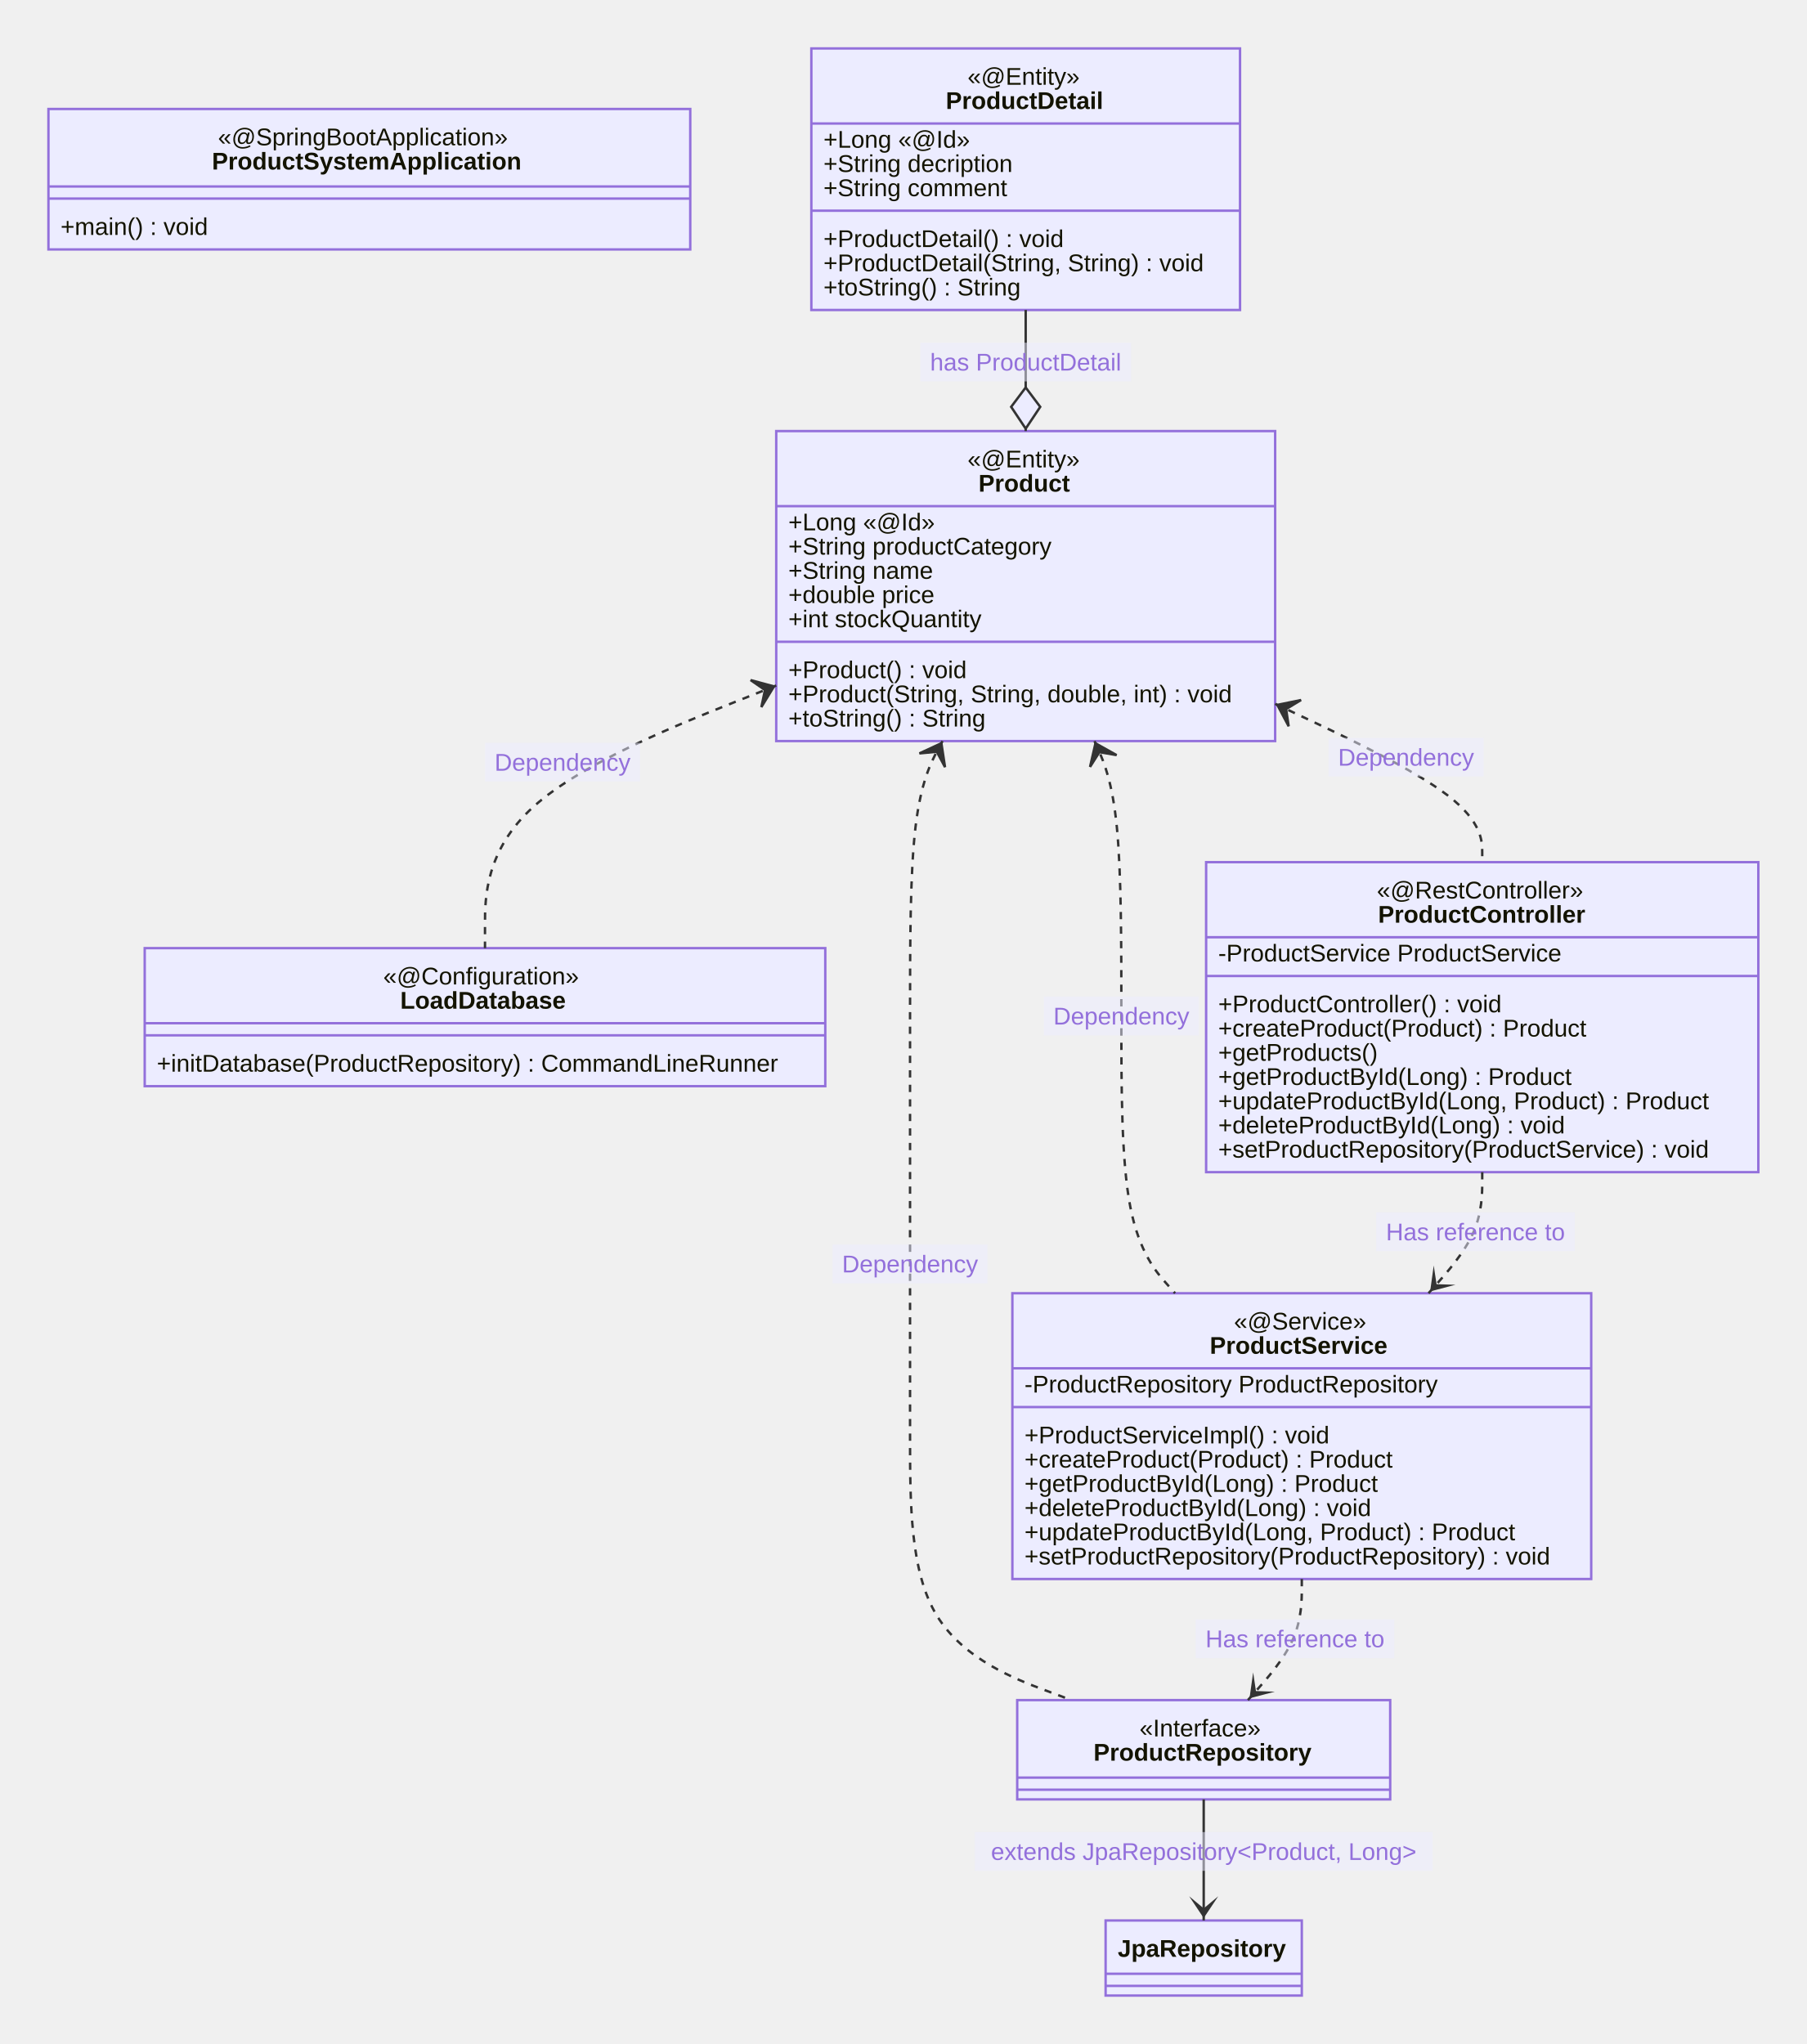
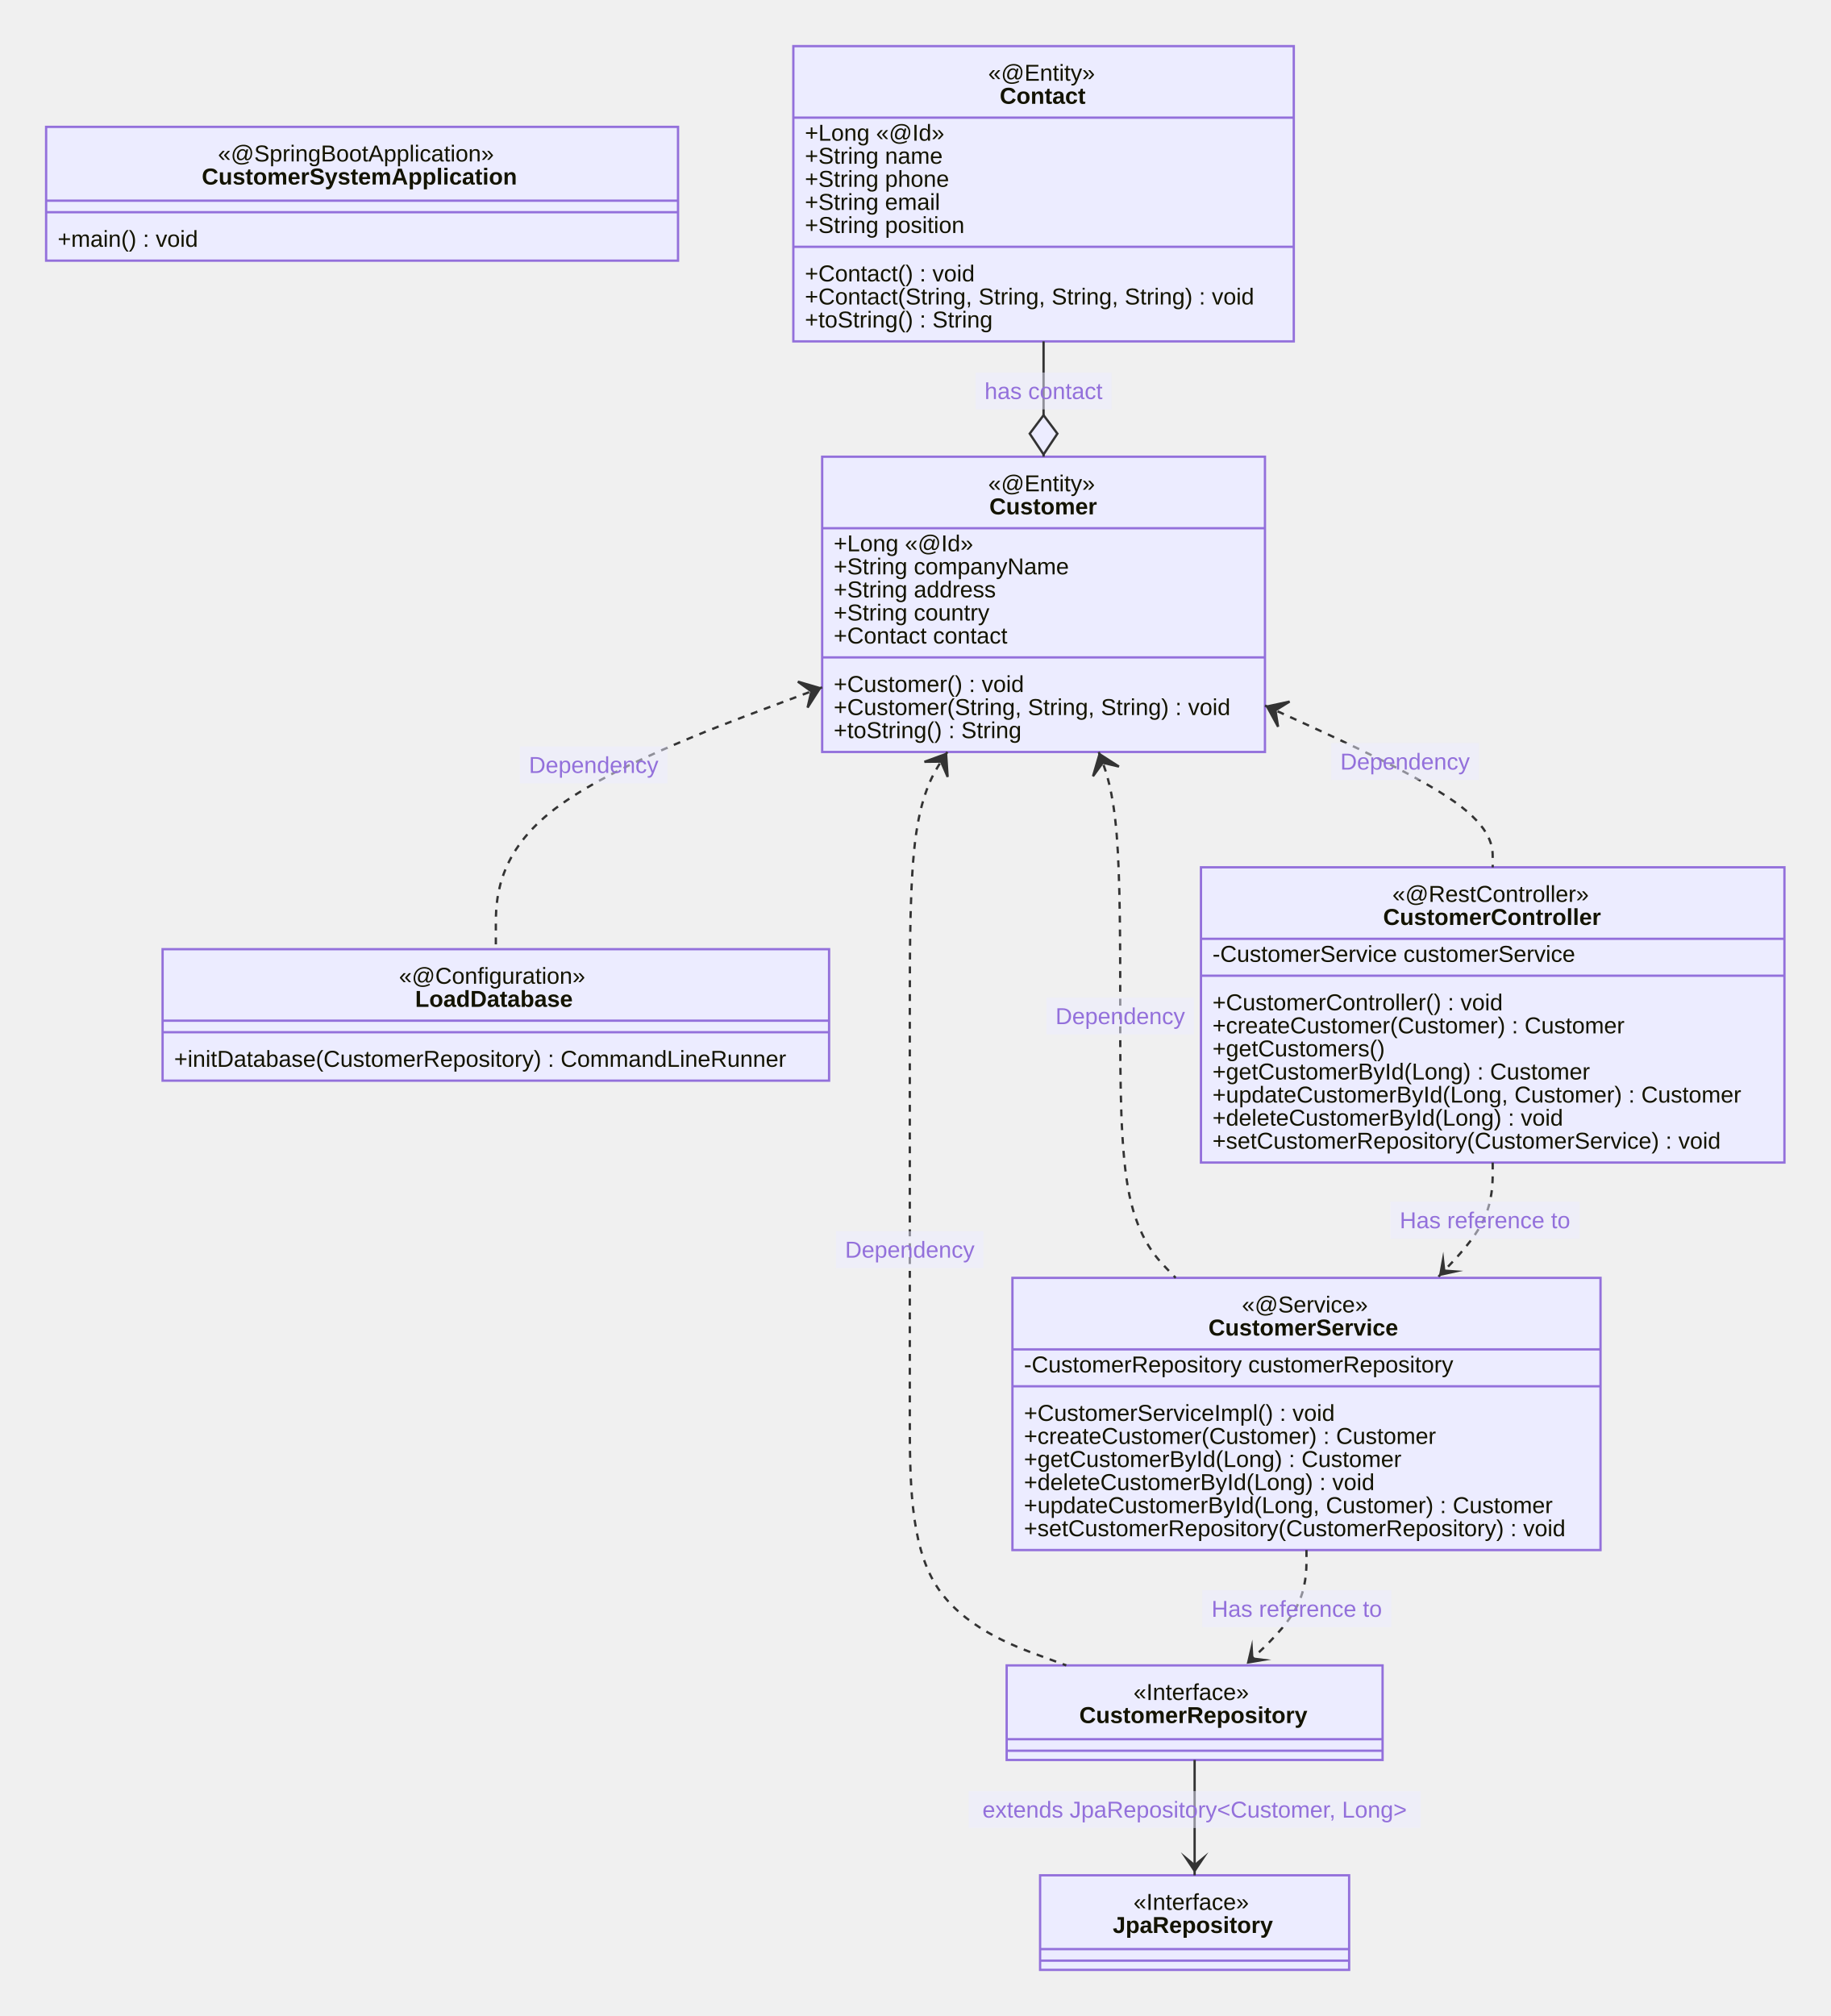
- <svg xmlns="http://www.w3.org/2000/svg" id="mermaid-1630577574499" width="100%" height="844" style="max-width: 746px;" viewBox="-20 -20 746 844">
-   <style>#mermaid-1630577574499{font-family:"trebuchet ms",verdana,arial,sans-serif;font-size:16px;fill:#333;}#mermaid-1630577574499 .error-icon{fill:#552222;}#mermaid-1630577574499 .error-text{fill:#552222;stroke:#552222;}#mermaid-1630577574499 .edge-thickness-normal{stroke-width:2px;}#mermaid-1630577574499 .edge-thickness-thick{stroke-width:3.5px;}#mermaid-1630577574499 .edge-pattern-solid{stroke-dasharray:0;}#mermaid-1630577574499 .edge-pattern-dashed{stroke-dasharray:3;}#mermaid-1630577574499 .edge-pattern-dotted{stroke-dasharray:2;}#mermaid-1630577574499 .marker{fill:#333333;stroke:#333333;}#mermaid-1630577574499 .marker.cross{stroke:#333333;}#mermaid-1630577574499 svg{font-family:"trebuchet ms",verdana,arial,sans-serif;font-size:16px;}#mermaid-1630577574499 g.classGroup text{fill:#9370DB;fill:#131300;stroke:none;font-family:"trebuchet ms",verdana,arial,sans-serif;font-size:10px;}#mermaid-1630577574499 g.classGroup text .title{font-weight:bolder;}#mermaid-1630577574499 .classTitle{font-weight:bolder;}#mermaid-1630577574499 .node rect,#mermaid-1630577574499 .node circle,#mermaid-1630577574499 .node ellipse,#mermaid-1630577574499 .node polygon,#mermaid-1630577574499 .node path{fill:#ECECFF;stroke:#9370DB;stroke-width:1px;}#mermaid-1630577574499 .divider{stroke:#9370DB;stroke:1;}#mermaid-1630577574499 g.clickable{cursor:pointer;}#mermaid-1630577574499 g.classGroup rect{fill:#ECECFF;stroke:#9370DB;}#mermaid-1630577574499 g.classGroup line{stroke:#9370DB;stroke-width:1;}#mermaid-1630577574499 .classLabel .box{stroke:none;stroke-width:0;fill:#ECECFF;opacity:0.5;}#mermaid-1630577574499 .classLabel .label{fill:#9370DB;font-size:10px;}#mermaid-1630577574499 .relation{stroke:#333333;stroke-width:1;fill:none;}#mermaid-1630577574499 .dashed-line{stroke-dasharray:3;}#mermaid-1630577574499 #compositionStart,#mermaid-1630577574499 .composition{fill:#333333 !important;stroke:#333333 !important;stroke-width:1;}#mermaid-1630577574499 #compositionEnd,#mermaid-1630577574499 .composition{fill:#333333 !important;stroke:#333333 !important;stroke-width:1;}#mermaid-1630577574499 #dependencyStart,#mermaid-1630577574499 .dependency{fill:#333333 !important;stroke:#333333 !important;stroke-width:1;}#mermaid-1630577574499 #dependencyStart,#mermaid-1630577574499 .dependency{fill:#333333 !important;stroke:#333333 !important;stroke-width:1;}#mermaid-1630577574499 #extensionStart,#mermaid-1630577574499 .extension{fill:#333333 !important;stroke:#333333 !important;stroke-width:1;}#mermaid-1630577574499 #extensionEnd,#mermaid-1630577574499 .extension{fill:#333333 !important;stroke:#333333 !important;stroke-width:1;}#mermaid-1630577574499 #aggregationStart,#mermaid-1630577574499 .aggregation{fill:#ECECFF !important;stroke:#333333 !important;stroke-width:1;}#mermaid-1630577574499 #aggregationEnd,#mermaid-1630577574499 .aggregation{fill:#ECECFF !important;stroke:#333333 !important;stroke-width:1;}#mermaid-1630577574499 .edgeTerminals{font-size:11px;}#mermaid-1630577574499:root{--mermaid-font-family:"trebuchet ms",verdana,arial,sans-serif;}#mermaid-1630577574499 class{fill:apa;}</style>
+ <svg xmlns="http://www.w3.org/2000/svg" id="mermaid-1630973523403" width="100%" height="874" style="max-width: 793.75px;" viewBox="-20 -20 793.75 874">
+   <style>#mermaid-1630973523403{font-family:"trebuchet ms",verdana,arial,sans-serif;font-size:16px;fill:#333;}#mermaid-1630973523403 .error-icon{fill:#552222;}#mermaid-1630973523403 .error-text{fill:#552222;stroke:#552222;}#mermaid-1630973523403 .edge-thickness-normal{stroke-width:2px;}#mermaid-1630973523403 .edge-thickness-thick{stroke-width:3.5px;}#mermaid-1630973523403 .edge-pattern-solid{stroke-dasharray:0;}#mermaid-1630973523403 .edge-pattern-dashed{stroke-dasharray:3;}#mermaid-1630973523403 .edge-pattern-dotted{stroke-dasharray:2;}#mermaid-1630973523403 .marker{fill:#333333;stroke:#333333;}#mermaid-1630973523403 .marker.cross{stroke:#333333;}#mermaid-1630973523403 svg{font-family:"trebuchet ms",verdana,arial,sans-serif;font-size:16px;}#mermaid-1630973523403 g.classGroup text{fill:#9370DB;fill:#131300;stroke:none;font-family:"trebuchet ms",verdana,arial,sans-serif;font-size:10px;}#mermaid-1630973523403 g.classGroup text .title{font-weight:bolder;}#mermaid-1630973523403 .classTitle{font-weight:bolder;}#mermaid-1630973523403 .node rect,#mermaid-1630973523403 .node circle,#mermaid-1630973523403 .node ellipse,#mermaid-1630973523403 .node polygon,#mermaid-1630973523403 .node path{fill:#ECECFF;stroke:#9370DB;stroke-width:1px;}#mermaid-1630973523403 .divider{stroke:#9370DB;stroke:1;}#mermaid-1630973523403 g.clickable{cursor:pointer;}#mermaid-1630973523403 g.classGroup rect{fill:#ECECFF;stroke:#9370DB;}#mermaid-1630973523403 g.classGroup line{stroke:#9370DB;stroke-width:1;}#mermaid-1630973523403 .classLabel .box{stroke:none;stroke-width:0;fill:#ECECFF;opacity:0.5;}#mermaid-1630973523403 .classLabel .label{fill:#9370DB;font-size:10px;}#mermaid-1630973523403 .relation{stroke:#333333;stroke-width:1;fill:none;}#mermaid-1630973523403 .dashed-line{stroke-dasharray:3;}#mermaid-1630973523403 #compositionStart,#mermaid-1630973523403 .composition{fill:#333333 !important;stroke:#333333 !important;stroke-width:1;}#mermaid-1630973523403 #compositionEnd,#mermaid-1630973523403 .composition{fill:#333333 !important;stroke:#333333 !important;stroke-width:1;}#mermaid-1630973523403 #dependencyStart,#mermaid-1630973523403 .dependency{fill:#333333 !important;stroke:#333333 !important;stroke-width:1;}#mermaid-1630973523403 #dependencyStart,#mermaid-1630973523403 .dependency{fill:#333333 !important;stroke:#333333 !important;stroke-width:1;}#mermaid-1630973523403 #extensionStart,#mermaid-1630973523403 .extension{fill:#333333 !important;stroke:#333333 !important;stroke-width:1;}#mermaid-1630973523403 #extensionEnd,#mermaid-1630973523403 .extension{fill:#333333 !important;stroke:#333333 !important;stroke-width:1;}#mermaid-1630973523403 #aggregationStart,#mermaid-1630973523403 .aggregation{fill:#ECECFF !important;stroke:#333333 !important;stroke-width:1;}#mermaid-1630973523403 #aggregationEnd,#mermaid-1630973523403 .aggregation{fill:#ECECFF !important;stroke:#333333 !important;stroke-width:1;}#mermaid-1630973523403 .edgeTerminals{font-size:11px;}#mermaid-1630973523403:root{--mermaid-font-family:"trebuchet ms",verdana,arial,sans-serif;}#mermaid-1630973523403 class{fill:apa;}</style>
  <g />
  <defs>
    <marker id="extensionStart" class="extension" refX="0" refY="7" markerWidth="190" markerHeight="240" orient="auto">
      <path d="M 1,7 L18,13 V 1 Z" />
    </marker>
  </defs>
  <defs>
    <marker id="extensionEnd" refX="19" refY="7" markerWidth="20" markerHeight="28" orient="auto">
      <path d="M 1,1 V 13 L18,7 Z" />
    </marker>
  </defs>
  <defs>
    <marker id="compositionStart" class="extension" refX="0" refY="7" markerWidth="190" markerHeight="240" orient="auto">
      <path d="M 18,7 L9,13 L1,7 L9,1 Z" />
    </marker>
  </defs>
  <defs>
    <marker id="compositionEnd" refX="19" refY="7" markerWidth="20" markerHeight="28" orient="auto">
      <path d="M 18,7 L9,13 L1,7 L9,1 Z" />
    </marker>
  </defs>
  <defs>
    <marker id="aggregationStart" class="extension" refX="0" refY="7" markerWidth="190" markerHeight="240" orient="auto">
      <path d="M 18,7 L9,13 L1,7 L9,1 Z" />
    </marker>
  </defs>
  <defs>
    <marker id="aggregationEnd" refX="19" refY="7" markerWidth="20" markerHeight="28" orient="auto">
      <path d="M 18,7 L9,13 L1,7 L9,1 Z" />
    </marker>
  </defs>
  <defs>
    <marker id="dependencyStart" class="extension" refX="0" refY="7" markerWidth="190" markerHeight="240" orient="auto">
      <path d="M 5,7 L9,13 L1,7 L9,1 Z" />
    </marker>
  </defs>
  <defs>
    <marker id="dependencyEnd" refX="19" refY="7" markerWidth="20" markerHeight="28" orient="auto">
      <path d="M 18,7 L9,13 L14,7 L9,1 Z" />
    </marker>
  </defs>
-   <g id="classid-ProductSystemApplication-0" class="classGroup" transform="translate(0,25 )">
-     <rect x="0" y="0" width="265" height="58" class=" " />
-     <text y="15" x="0">
-       <tspan x="70">«@SpringBootApplication»</tspan>
-       <tspan class="title" dy="10" x="67.5">ProductSystemApplication</tspan>
-     </text>
-     <line x1="0" y1="32" y2="32" x2="265" />
+   <g id="classid-CustomerSystemApplication-0" class="classGroup" transform="translate(0,35 )">
+     <rect x="0" y="0" width="274" height="58" class=" " />
+     <text y="15" x="0">
+       <tspan x="74.5">«@SpringBootApplication»</tspan>
+       <tspan class="title" dy="10" x="67.5">CustomerSystemApplication</tspan>
+     </text>
+     <line x1="0" y1="32" y2="32" x2="274" />
    <text x="5" y="42" fill="white" class="classText" />
-     <line x1="0" y1="37" y2="37" x2="265" />
+     <line x1="0" y1="37" y2="37" x2="274" />
    <text x="5" y="52" fill="white" class="classText">
      <tspan x="5">+main() : void</tspan>
    </text>
  </g>
-   <g id="classid-LoadDatabase-1" class="classGroup" transform="translate(39.75,371.5 )">
-     <rect x="0" y="0" width="281" height="57" class=" " />
-     <text y="15" x="0">
-       <tspan x="98.5">«@Configuration»</tspan>
-       <tspan class="title" dy="10" x="105.5">LoadDatabase</tspan>
-     </text>
-     <line x1="0" y1="31" y2="31" x2="281" />
+   <g id="classid-LoadDatabase-1" class="classGroup" transform="translate(50.5,391.5 )">
+     <rect x="0" y="0" width="289" height="57" class=" " />
+     <text y="15" x="0">
+       <tspan x="102.5">«@Configuration»</tspan>
+       <tspan class="title" dy="10" x="109.5">LoadDatabase</tspan>
+     </text>
+     <line x1="0" y1="31" y2="31" x2="289" />
    <text x="5" y="41" fill="white" class="classText" />
-     <line x1="0" y1="36" y2="36" x2="281" />
+     <line x1="0" y1="36" y2="36" x2="289" />
    <text x="5" y="51" fill="white" class="classText">
-       <tspan x="5">+initDatabase(ProductRepository) : CommandLineRunner</tspan>
-     </text>
-   </g>
-   <g id="classid-Product-2" class="classGroup" transform="translate(300.5,158 )">
-     <rect x="0" y="0" width="206" height="128" class=" " />
-     <text y="15" x="0">
-       <tspan x="79">«@Entity»</tspan>
-       <tspan class="title" dy="10" x="83.5">Product</tspan>
-     </text>
-     <line x1="0" y1="31" y2="31" x2="206" />
+       <tspan x="5">+initDatabase(CustomerRepository) : CommandLineRunner</tspan>
+     </text>
+   </g>
+   <g id="classid-Customer-2" class="classGroup" transform="translate(336.5,178 )">
+     <rect x="0" y="0" width="192" height="128" class=" " />
+     <text y="15" x="0">
+       <tspan x="72">«@Entity»</tspan>
+       <tspan class="title" dy="10" x="72.5">Customer</tspan>
+     </text>
+     <line x1="0" y1="31" y2="31" x2="192" />
    <text x="5" y="41" fill="white" class="classText">
      <tspan x="5">+Long «@Id»</tspan>
-       <tspan x="5" dy="10">+String productCategory</tspan>
+       <tspan x="5" dy="10">+String companyName</tspan>
+       <tspan x="5" dy="10">+String address</tspan>
+       <tspan x="5" dy="10">+String country</tspan>
+       <tspan x="5" dy="10">+Contact contact</tspan>
+     </text>
+     <line x1="0" y1="87" y2="87" x2="192" />
+     <text x="5" y="102" fill="white" class="classText">
+       <tspan x="5">+Customer() : void</tspan>
+       <tspan x="5" dy="10">+Customer(String, String, String) : void</tspan>
+       <tspan x="5" dy="10">+toString() : String</tspan>
+     </text>
+   </g>
+   <g id="classid-Contact-3" class="classGroup" transform="translate(324,0 )">
+     <rect x="0" y="0" width="217" height="128" class=" " />
+     <text y="15" x="0">
+       <tspan x="84.5">«@Entity»</tspan>
+       <tspan class="title" dy="10" x="89.5">Contact</tspan>
+     </text>
+     <line x1="0" y1="31" y2="31" x2="217" />
+     <text x="5" y="41" fill="white" class="classText">
+       <tspan x="5">+Long «@Id»</tspan>
      <tspan x="5" dy="10">+String name</tspan>
-       <tspan x="5" dy="10">+double price</tspan>
-       <tspan x="5" dy="10">+int stockQuantity</tspan>
-     </text>
-     <line x1="0" y1="87" y2="87" x2="206" />
+       <tspan x="5" dy="10">+String phone</tspan>
+       <tspan x="5" dy="10">+String email</tspan>
+       <tspan x="5" dy="10">+String position</tspan>
+     </text>
+     <line x1="0" y1="87" y2="87" x2="217" />
    <text x="5" y="102" fill="white" class="classText">
-       <tspan x="5">+Product() : void</tspan>
-       <tspan x="5" dy="10">+Product(String, String, double, int) : void</tspan>
+       <tspan x="5">+Contact() : void</tspan>
+       <tspan x="5" dy="10">+Contact(String, String, String, String) : void</tspan>
      <tspan x="5" dy="10">+toString() : String</tspan>
    </text>
  </g>
-   <g id="classid-ProductDetail-3" class="classGroup" transform="translate(315,0 )">
-     <rect x="0" y="0" width="177" height="108" class=" " />
-     <text y="15" x="0">
-       <tspan x="64.5">«@Entity»</tspan>
-       <tspan class="title" dy="10" x="55.5">ProductDetail</tspan>
-     </text>
-     <line x1="0" y1="31" y2="31" x2="177" />
-     <text x="5" y="41" fill="white" class="classText">
-       <tspan x="5">+Long «@Id»</tspan>
-       <tspan x="5" dy="10">+String decription</tspan>
-       <tspan x="5" dy="10">+String comment</tspan>
-     </text>
-     <line x1="0" y1="67" y2="67" x2="177" />
-     <text x="5" y="82" fill="white" class="classText">
-       <tspan x="5">+ProductDetail() : void</tspan>
-       <tspan x="5" dy="10">+ProductDetail(String, String) : void</tspan>
-       <tspan x="5" dy="10">+toString() : String</tspan>
-     </text>
-   </g>
-   <g id="classid-ProductController-4" class="classGroup" transform="translate(478,336 )">
-     <rect x="0" y="0" width="228" height="128" class=" " />
-     <text y="15" x="0">
-       <tspan x="70.5">«@RestController»</tspan>
-       <tspan class="title" dy="10" x="71">ProductController</tspan>
-     </text>
-     <line x1="0" y1="31" y2="31" x2="228" />
-     <text x="5" y="41" fill="white" class="classText">
-       <tspan x="5">-ProductService ProductService</tspan>
-     </text>
-     <line x1="0" y1="47" y2="47" x2="228" />
+   <g id="classid-CustomerController-4" class="classGroup" transform="translate(500.75,356 )">
+     <rect x="0" y="0" width="253" height="128" class=" " />
+     <text y="15" x="0">
+       <tspan x="83">«@RestController»</tspan>
+       <tspan class="title" dy="10" x="79">CustomerController</tspan>
+     </text>
+     <line x1="0" y1="31" y2="31" x2="253" />
+     <text x="5" y="41" fill="white" class="classText">
+       <tspan x="5">-CustomerService customerService</tspan>
+     </text>
+     <line x1="0" y1="47" y2="47" x2="253" />
    <text x="5" y="62" fill="white" class="classText">
-       <tspan x="5">+ProductController() : void</tspan>
-       <tspan x="5" dy="10">+createProduct(Product) : Product</tspan>
-       <tspan x="5" dy="10">+getProducts()</tspan>
-       <tspan x="5" dy="10">+getProductById(Long) : Product</tspan>
-       <tspan x="5" dy="10">+updateProductById(Long, Product) : Product</tspan>
-       <tspan x="5" dy="10">+deleteProductById(Long) : void</tspan>
-       <tspan x="5" dy="10">+setProductRepository(ProductService) : void</tspan>
-     </text>
-   </g>
-   <g id="classid-ProductService-5" class="classGroup" transform="translate(398,514 )">
-     <rect x="0" y="0" width="239" height="118" class=" " />
-     <text y="15" x="0">
-       <tspan x="91.5">«@Service»</tspan>
-       <tspan class="title" dy="10" x="81.5">ProductService</tspan>
-     </text>
-     <line x1="0" y1="31" y2="31" x2="239" />
-     <text x="5" y="41" fill="white" class="classText">
-       <tspan x="5">-ProductRepository ProductRepository</tspan>
-     </text>
-     <line x1="0" y1="47" y2="47" x2="239" />
+       <tspan x="5">+CustomerController() : void</tspan>
+       <tspan x="5" dy="10">+createCustomer(Customer) : Customer</tspan>
+       <tspan x="5" dy="10">+getCustomers()</tspan>
+       <tspan x="5" dy="10">+getCustomerById(Long) : Customer</tspan>
+       <tspan x="5" dy="10">+updateCustomerById(Long, Customer) : Customer</tspan>
+       <tspan x="5" dy="10">+deleteCustomerById(Long) : void</tspan>
+       <tspan x="5" dy="10">+setCustomerRepository(CustomerService) : void</tspan>
+     </text>
+   </g>
+   <g id="classid-CustomerService-5" class="classGroup" transform="translate(419,534 )">
+     <rect x="0" y="0" width="255" height="118" class=" " />
+     <text y="15" x="0">
+       <tspan x="99.5">«@Service»</tspan>
+       <tspan class="title" dy="10" x="85">CustomerService</tspan>
+     </text>
+     <line x1="0" y1="31" y2="31" x2="255" />
+     <text x="5" y="41" fill="white" class="classText">
+       <tspan x="5">-CustomerRepository customerRepository</tspan>
+     </text>
+     <line x1="0" y1="47" y2="47" x2="255" />
    <text x="5" y="62" fill="white" class="classText">
-       <tspan x="5">+ProductServiceImpl() : void</tspan>
-       <tspan x="5" dy="10">+createProduct(Product) : Product</tspan>
-       <tspan x="5" dy="10">+getProductById(Long) : Product</tspan>
-       <tspan x="5" dy="10">+deleteProductById(Long) : void</tspan>
-       <tspan x="5" dy="10">+updateProductById(Long, Product) : Product</tspan>
-       <tspan x="5" dy="10">+setProductRepository(ProductRepository) : void</tspan>
-     </text>
-   </g>
-   <g id="classid-ProductRepository-6" class="classGroup" transform="translate(400,682 )">
-     <rect x="0" y="0" width="154" height="41" class=" " />
-     <text y="15" x="0">
-       <tspan x="50.5">«Interface»</tspan>
-       <tspan class="title" dy="10" x="31.5">ProductRepository</tspan>
-     </text>
-     <line x1="0" y1="32" y2="32" x2="154" />
+       <tspan x="5">+CustomerServiceImpl() : void</tspan>
+       <tspan x="5" dy="10">+createCustomer(Customer) : Customer</tspan>
+       <tspan x="5" dy="10">+getCustomerById(Long) : Customer</tspan>
+       <tspan x="5" dy="10">+deleteCustomerById(Long) : void</tspan>
+       <tspan x="5" dy="10">+updateCustomerById(Long, Customer) : Customer</tspan>
+       <tspan x="5" dy="10">+setCustomerRepository(CustomerRepository) : void</tspan>
+     </text>
+   </g>
+   <g id="classid-CustomerRepository-6" class="classGroup" transform="translate(416.5,702 )">
+     <rect x="0" y="0" width="163" height="41" class=" " />
+     <text y="15" x="0">
+       <tspan x="55">«Interface»</tspan>
+       <tspan class="title" dy="10" x="31.5">CustomerRepository</tspan>
+     </text>
+     <line x1="0" y1="32" y2="32" x2="163" />
    <text x="5" y="42" fill="white" class="classText" />
-     <line x1="0" y1="37" y2="37" x2="154" />
+     <line x1="0" y1="37" y2="37" x2="163" />
    <text x="5" y="52" fill="white" class="classText" />
  </g>
-   <g id="classid-JpaRepository-7" class="classGroup" transform="translate(436.5,773 )">
-     <rect x="0" y="0" width="81" height="31" class=" " />
-     <text y="15" x="0">
-       <tspan class="title" x="5">JpaRepository</tspan>
-     </text>
-     <line x1="0" y1="22" y2="22" x2="81" />
-     <text x="5" y="32" fill="white" class="classText" />
-     <line x1="0" y1="27" y2="27" x2="81" />
+   <g id="classid-JpaRepository-7" class="classGroup" transform="translate(431,793 )">
+     <rect x="0" y="0" width="134" height="41" class=" " />
+     <text y="15" x="0">
+       <tspan x="40.5">«Interface»</tspan>
+       <tspan class="title" dy="10" x="31.5">JpaRepository</tspan>
+     </text>
+     <line x1="0" y1="32" y2="32" x2="134" />
    <text x="5" y="42" fill="white" class="classText" />
-   </g>
-   <path d="M477,723L477,727.167C477,731.333,477,739.667,477,748C477,756.333,477,764.667,477,768.833L477,773" id="edge0" class="relation" marker-end="url(#dependencyEnd)" />
-   <g class="classLabel">
-     <rect class="box" x="382.5" y="736.5" width="189" height="16" />
-     <text class="label" x="477" y="748" fill="red" text-anchor="middle">extends JpaRepository&lt;Product, Long&gt;</text>
-   </g>
-   <path d="M300.5,263.062L280.458,271.051C260.417,279.041,220.333,295.021,200.292,313.094C180.25,331.167,180.25,351.333,180.25,361.417L180.25,371.5" id="edge1" class="relation dashed-line" marker-start="url(#dependencyStart)" />
-   <g class="classLabel">
-     <rect class="box" x="180.266" y="286.719" width="64.016" height="16.016" />
-     <text class="label" x="212.276" y="298.233" fill="red" text-anchor="middle">Dependency</text>
-   </g>
-   <path d="M369.163,286L366.927,290.167C364.692,294.333,360.221,302.667,357.985,321.667C355.75,340.667,355.75,370.333,355.75,400C355.75,429.667,355.75,459.333,355.75,488.167C355.75,517,355.75,545,355.75,573C355.75,601,355.75,629,366.853,647.167C377.957,665.333,400.164,673.667,411.267,677.833L422.371,682" id="edge2" class="relation dashed-line" marker-start="url(#dependencyStart)" />
-   <g class="classLabel">
-     <rect class="box" x="323.75" y="493.891" width="64" height="16.016" />
-     <text class="label" x="355.75" y="505.393" fill="red" text-anchor="middle">Dependency</text>
-   </g>
-   <path d="M431.904,286L433.754,290.167C435.603,294.333,439.301,302.667,441.151,321.667C443,340.667,443,370.333,443,400C443,429.667,443,459.333,446.695,478.333C450.391,497.333,457.782,505.667,461.477,509.833L465.173,514" id="edge3" class="relation dashed-line" marker-start="url(#dependencyStart)" />
-   <g class="classLabel">
-     <rect class="box" x="411" y="391.531" width="64" height="16.016" />
-     <text class="label" x="443" y="403.032" fill="red" text-anchor="middle">Dependency</text>
-   </g>
-   <path d="M506.5,270.631L520.75,277.359C535,284.088,563.5,297.544,577.75,308.439C592,319.333,592,327.667,592,331.833L592,336" id="edge4" class="relation dashed-line" marker-start="url(#dependencyStart)" />
-   <g class="classLabel">
-     <rect class="box" x="528.547" y="284.641" width="64.016" height="16.016" />
-     <text class="label" x="560.553" y="296.153" fill="red" text-anchor="middle">Dependency</text>
-   </g>
-   <path d="M592,464L592,468.167C592,472.333,592,480.667,588.305,489C584.609,497.333,577.218,505.667,573.523,509.833L569.827,514" id="edge5" class="relation dashed-line" marker-end="url(#dependencyEnd)" />
-   <g class="classLabel">
-     <rect class="box" x="548.203" y="480.641" width="82.016" height="16.016" />
-     <text class="label" x="589.208" y="492.148" fill="red" text-anchor="middle">Has reference to</text>
-   </g>
-   <path d="M517.5,632L517.5,636.167C517.5,640.333,517.5,648.667,513.791,657C510.082,665.333,502.665,673.667,498.956,677.833L495.247,682" id="edge6" class="relation dashed-line" marker-end="url(#dependencyEnd)" />
-   <g class="classLabel">
-     <rect class="box" x="473.672" y="648.656" width="82.016" height="16.016" />
-     <text class="label" x="514.685" y="660.163" fill="red" text-anchor="middle">Has reference to</text>
-   </g>
-   <path d="M403.5,108L403.5,112.167C403.5,116.333,403.5,124.667,403.5,133C403.5,141.333,403.5,149.667,403.5,153.833L403.5,158" id="edge7" class="relation" marker-end="url(#aggregationEnd)" />
-   <g class="classLabel">
-     <rect class="box" x="360" y="121.5" width="87" height="16" />
-     <text class="label" x="403.5" y="133" fill="red" text-anchor="middle">has ProductDetail</text>
+     <line x1="0" y1="37" y2="37" x2="134" />
+     <text x="5" y="52" fill="white" class="classText" />
+   </g>
+   <path d="M498,743L498,747.167C498,751.333,498,759.667,498,768C498,776.333,498,784.667,498,788.833L498,793" id="edge0" class="relation" marker-end="url(#dependencyEnd)" />
+   <g class="classLabel">
+     <rect class="box" x="400" y="756.5" width="196" height="16" />
+     <text class="label" x="498" y="768" fill="red" text-anchor="middle">extends JpaRepository&lt;Customer, Long&gt;</text>
+   </g>
+   <path d="M336.5,277.975L312.917,286.812C289.333,295.65,242.167,313.325,218.583,332.246C195,351.167,195,371.333,195,381.417L195,391.5" id="edge1" class="relation dashed-line" marker-start="url(#dependencyStart)" />
+   <g class="classLabel">
+     <rect class="box" x="205.422" y="303.594" width="64.016" height="16.016" />
+     <text class="label" x="237.424" y="315.102" fill="red" text-anchor="middle">Dependency</text>
+   </g>
+   <path d="M390.792,306L388.077,310.167C385.361,314.333,379.931,322.667,377.215,341.667C374.5,360.667,374.5,390.333,374.5,420C374.5,449.667,374.5,479.333,374.5,508.167C374.5,537,374.5,565,374.5,593C374.5,621,374.5,649,385.81,667.167C397.119,685.333,419.738,693.667,431.048,697.833L442.357,702" id="edge2" class="relation dashed-line" marker-start="url(#dependencyStart)" />
+   <g class="classLabel">
+     <rect class="box" x="342.5" y="513.734" width="64" height="16.016" />
+     <text class="label" x="374.5" y="525.238" fill="red" text-anchor="middle">Dependency</text>
+   </g>
+   <path d="M456.41,306L457.967,310.167C459.523,314.333,462.637,322.667,464.193,341.667C465.75,360.667,465.75,390.333,465.75,420C465.75,449.667,465.75,479.333,469.755,498.333C473.761,517.333,481.772,525.667,485.777,529.833L489.783,534" id="edge3" class="relation dashed-line" marker-start="url(#dependencyStart)" />
+   <g class="classLabel">
+     <rect class="box" x="433.75" y="412.484" width="64" height="16.016" />
+     <text class="label" x="465.75" y="423.995" fill="red" text-anchor="middle">Dependency</text>
+   </g>
+   <path d="M528.5,285.872L544.958,293.393C561.417,300.914,594.333,315.957,610.792,327.645C627.25,339.333,627.25,347.667,627.25,351.833L627.25,356" id="edge4" class="relation dashed-line" marker-start="url(#dependencyStart)" />
+   <g class="classLabel">
+     <rect class="box" x="557.234" y="302.125" width="64.016" height="16.016" />
+     <text class="label" x="589.244" y="313.631" fill="red" text-anchor="middle">Dependency</text>
+   </g>
+   <path d="M627.25,484L627.25,488.167C627.25,492.333,627.25,500.667,623.245,509C619.239,517.333,611.228,525.667,607.223,529.833L603.217,534" id="edge5" class="relation dashed-line" marker-end="url(#dependencyEnd)" />
+   <g class="classLabel">
+     <rect class="box" x="582.891" y="500.984" width="82.016" height="16.016" />
+     <text class="label" x="623.896" y="512.489" fill="red" text-anchor="middle">Has reference to</text>
+   </g>
+   <path d="M546.5,652L546.5,656.167C546.5,660.333,546.5,668.667,542.059,677C537.617,685.333,528.734,693.667,524.293,697.833L519.852,702" id="edge6" class="relation dashed-line" marker-end="url(#dependencyEnd)" />
+   <g class="classLabel">
+     <rect class="box" x="501.281" y="669.438" width="82.016" height="16.016" />
+     <text class="label" x="542.292" y="680.948" fill="red" text-anchor="middle">Has reference to</text>
+   </g>
+   <path d="M432.5,128L432.5,132.167C432.5,136.333,432.5,144.667,432.5,153C432.5,161.333,432.5,169.667,432.5,173.833L432.5,178" id="edge7" class="relation" marker-end="url(#aggregationEnd)" />
+   <g class="classLabel">
+     <rect class="box" x="403" y="141.5" width="59" height="16" />
+     <text class="label" x="432.5" y="153" fill="red" text-anchor="middle">has contact</text>
  </g>
</svg>
